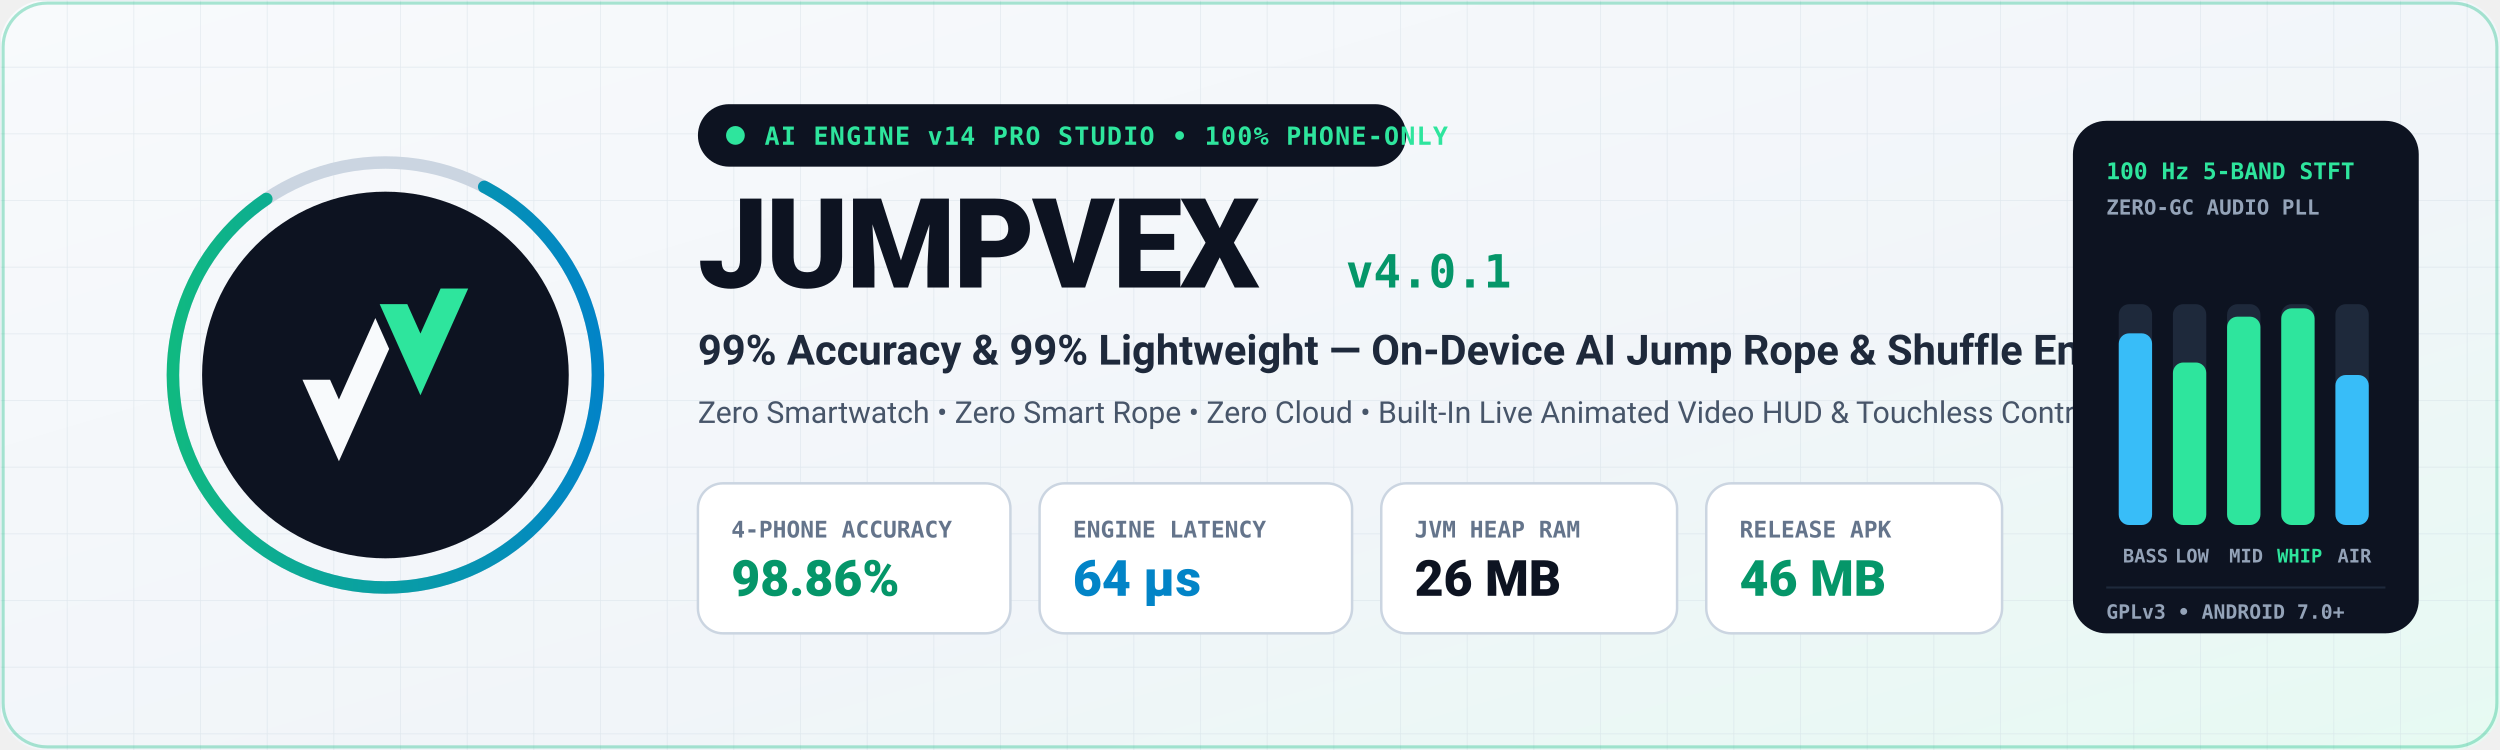
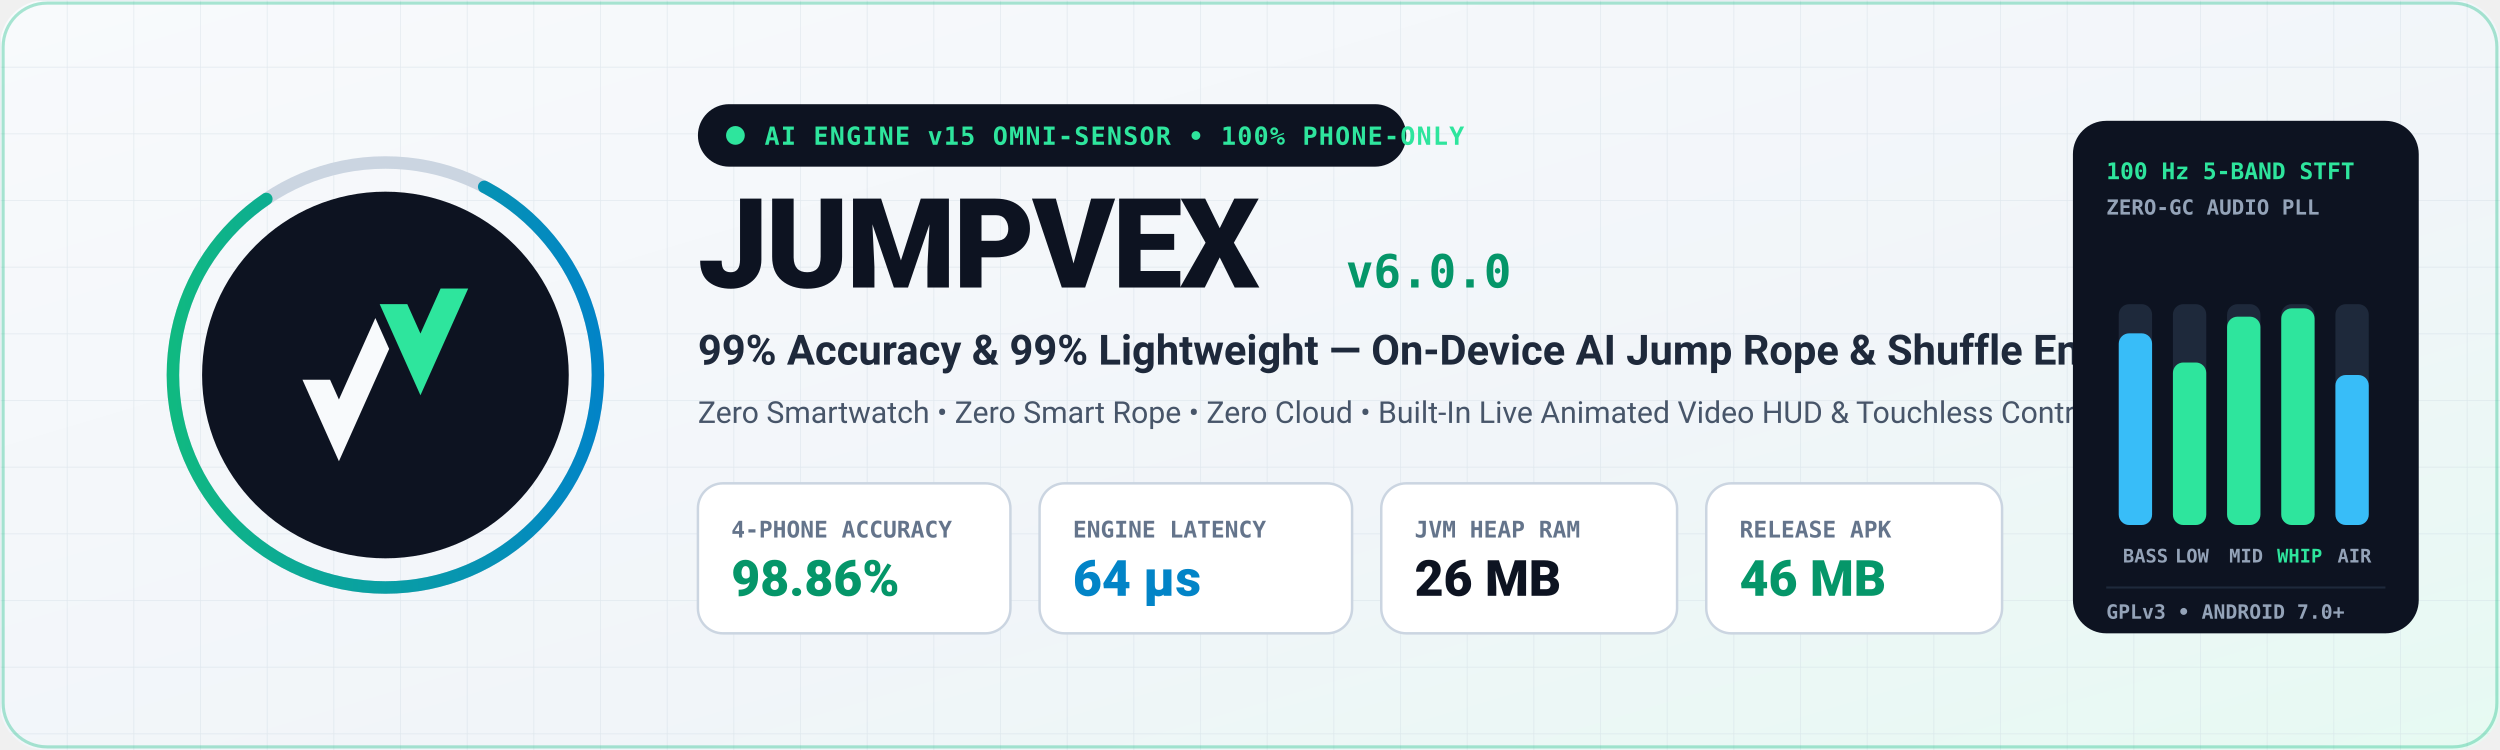
<svg xmlns="http://www.w3.org/2000/svg" viewBox="0 0 1200 360" width="1200" height="360" role="img" aria-label="Jumpvex — 99% Accuracy &amp; 99% Lightweight Phone-Only AI Jump Rope &amp; Shuffle Engine">
  <defs>
    <linearGradient id="bgLight" x1="0%" y1="0%" x2="100%" y2="100%">
      <stop offset="0%" stop-color="#F8FAFC" />
      <stop offset="60%" stop-color="#F1F5F9" />
      <stop offset="100%" stop-color="#E6FAF2" />
    </linearGradient>
    <linearGradient id="mintGradL" x1="0%" y1="0%" x2="100%" y2="0%">
      <stop offset="0%" stop-color="#10B981" />
      <stop offset="100%" stop-color="#0284C7" />
    </linearGradient>
    <pattern id="gridLight" width="32" height="32" patternUnits="userSpaceOnUse">
      <path d="M 32 0 L 0 0 0 32" fill="none" stroke="#CBD5E1" stroke-width="0.7" stroke-opacity="0.45" />
    </pattern>
    <style>
      .ring-sweep {
        stroke-dasharray: 420 110;
        animation: spinSweep 4.8s linear infinite;
        transform-origin: 185px 180px;
      }
      .eq-bar {
        transform-box: fill-box;
        transform-origin: bottom center;
      }
      .eq1 { animation: eqBounce 0.9s ease-in-out infinite alternate; }
      .eq2 { animation: eqBounce 0.65s ease-in-out 0.15s infinite alternate; }
      .eq3 { animation: eqBounce 0.55s ease-in-out 0.3s infinite alternate; }
      .eq4 { animation: eqBounce 0.72s ease-in-out 0.1s infinite alternate; }
      .eq5 { animation: eqBounce 0.85s ease-in-out 0.25s infinite alternate; }
      .dot-live { animation: blinkDot 1.6s ease-in-out infinite; }
      @keyframes spinSweep { 0% { transform: rotate(0deg); } 100% { transform: rotate(360deg); } }
      @keyframes eqBounce { 0% { transform: scaleY(0.28); } 100% { transform: scaleY(1); } }
      @keyframes blinkDot { 0%, 100% { opacity: 1; } 50% { opacity: 0.25; } }
      .title { font-family: -apple-system, BlinkMacSystemFont, "Segoe UI", Roboto, Helvetica, Arial, sans-serif; font-weight: 800; }
      .mono { font-family: ui-monospace, SFMono-Regular, Menlo, Monaco, Consolas, monospace; font-weight: 600; }
      .body { font-family: -apple-system, BlinkMacSystemFont, "Segoe UI", Roboto, Helvetica, Arial, sans-serif; }
    </style>
  </defs>
  <rect width="1200" height="360" rx="22" fill="url(#bgLight)" />
  <rect width="1200" height="360" rx="22" fill="url(#gridLight)" />
  <rect x="1.5" y="1.5" width="1197" height="357" rx="21" fill="none" stroke="#10B981" stroke-opacity="0.35" stroke-width="1.5" />
  <circle cx="185" cy="180" r="102" fill="none" stroke="#CBD5E1" stroke-width="6" />
  <circle cx="185" cy="180" r="102" fill="none" stroke="url(#mintGradL)" stroke-width="6" stroke-linecap="round" class="ring-sweep" />
  <circle cx="185" cy="180" r="88" fill="#0D1321" />
  <g transform="translate(123, 118) scale(0.242)">
    <path d="M236.25,143.21 L263.63,204.42 L163.97,427.26 L91.64,265.54 L146.39,265.54 L163.97,304.85 Z" fill="#F8FAFC" />
    <path d="M244.83,115.62 L299.57,115.62 L325.69,174.02 L365.61,84.74 L420.36,84.74 L325.69,296.43 Z" fill="#2EE59D" />
  </g>
  <g transform="translate(335, 50)">
    <rect width="340" height="30" rx="15" fill="#0D1321" />
    <circle cx="18" cy="15" r="4.5" fill="#2EE59D" class="dot-live" />
-     <text x="32" y="19.5" fill="#2EE59D" font-size="12" class="mono" letter-spacing="0.6">AI ENGINE v14 PRO STUDIO • 100% PHONE-ONLY</text>
+     <text x="32" y="19.5" fill="#2EE59D" font-size="12" class="mono" letter-spacing="0.6">AI ENGINE v15 OMNI-SENSOR • 100% PHONE-ONLY</text>
  </g>
  <text x="335" y="138" fill="#0D1321" font-size="60" class="title" letter-spacing="-1.2">JUMPVEX</text>
-   <text x="646" y="138" fill="#059669" font-size="22" class="mono">v4.0.1</text>
+   <text x="646" y="138" fill="#059669" font-size="22" class="mono">v6.0.0</text>
  <text x="335" y="175" fill="#1E293B" font-size="20" class="body" font-weight="600">
    99% Accuracy &amp; 99% Lightweight — On-Device AI Jump Rope &amp; Shuffle Engine
  </text>
  <text x="335" y="203" fill="#475569" font-size="14.5" class="body">
    Zero Smartwatch • Zero Smart Rope • Zero Cloud • Built-In Live Animated Video HUD &amp; Touchless Control
  </text>
  <g transform="translate(335, 232)">
    <rect x="0" y="0" width="150" height="72" rx="12" fill="#FFFFFF" stroke="#CBD5E1" stroke-width="1.2" />
    <text x="16" y="26" fill="#64748B" font-size="11" class="mono">4-PHONE ACCURACY</text>
    <text x="16" y="54" fill="#059669" font-size="24" class="title">98.86%</text>
    <rect x="164" y="0" width="150" height="72" rx="12" fill="#FFFFFF" stroke="#CBD5E1" stroke-width="1.2" />
    <text x="180" y="26" fill="#64748B" font-size="11" class="mono">ENGINE LATENCY</text>
    <text x="180" y="54" fill="#0284C7" font-size="24" class="title">64 µs</text>
    <rect x="328" y="0" width="142" height="72" rx="12" fill="#FFFFFF" stroke="#CBD5E1" stroke-width="1.2" />
    <text x="344" y="26" fill="#64748B" font-size="11" class="mono">JVM HEAP RAM</text>
    <text x="344" y="54" fill="#0D1321" font-size="24" class="title">26 MB</text>
    <rect x="484" y="0" width="142" height="72" rx="12" fill="#FFFFFF" stroke="#CBD5E1" stroke-width="1.2" />
    <text x="500" y="26" fill="#64748B" font-size="11" class="mono">RELEASE APK</text>
    <text x="500" y="54" fill="#059669" font-size="24" class="title">46 MB</text>
  </g>
  <g transform="translate(995, 58)">
    <rect width="166" height="246" rx="16" fill="#0D1321" />
    <text x="16" y="28" fill="#2EE59D" font-size="11" class="mono">100 Hz 5-BAND STFT</text>
    <text x="16" y="45" fill="#94A3B8" font-size="10" class="mono">ZERO-GC AUDIO PLL</text>
    <g transform="translate(22, 68)">
      <rect x="0" y="20" width="16" height="106" rx="5" fill="#1E293B" />
      <rect x="0" y="34" width="16" height="92" rx="5" fill="#38BDF8" class="eq-bar eq1" />
      <text x="2" y="144" fill="#94A3B8" font-size="9" class="mono">BASS</text>
      <rect x="26" y="20" width="16" height="106" rx="5" fill="#1E293B" />
      <rect x="26" y="48" width="16" height="78" rx="5" fill="#2EE59D" class="eq-bar eq2" />
      <text x="27" y="144" fill="#94A3B8" font-size="9" class="mono">LOW</text>
      <rect x="52" y="20" width="16" height="106" rx="5" fill="#1E293B" />
      <rect x="52" y="26" width="16" height="100" rx="5" fill="#2EE59D" class="eq-bar eq3" />
      <text x="53" y="144" fill="#94A3B8" font-size="9" class="mono">MID</text>
      <rect x="78" y="20" width="16" height="106" rx="5" fill="#1E293B" />
      <rect x="78" y="22" width="16" height="104" rx="5" fill="#2EE59D" class="eq-bar eq4" />
      <text x="76" y="144" fill="#2EE59D" font-size="9" class="mono">WHIP</text>
      <rect x="104" y="20" width="16" height="106" rx="5" fill="#1E293B" />
      <rect x="104" y="54" width="16" height="72" rx="5" fill="#38BDF8" class="eq-bar eq5" />
      <text x="105" y="144" fill="#94A3B8" font-size="9" class="mono">AIR</text>
    </g>
    <line x1="16" y1="224" x2="150" y2="224" stroke="#1E293B" stroke-width="1" />
    <text x="16" y="239" fill="#94A3B8" font-size="9.5" class="mono">GPLv3 • ANDROID 7.0+</text>
  </g>
</svg>
